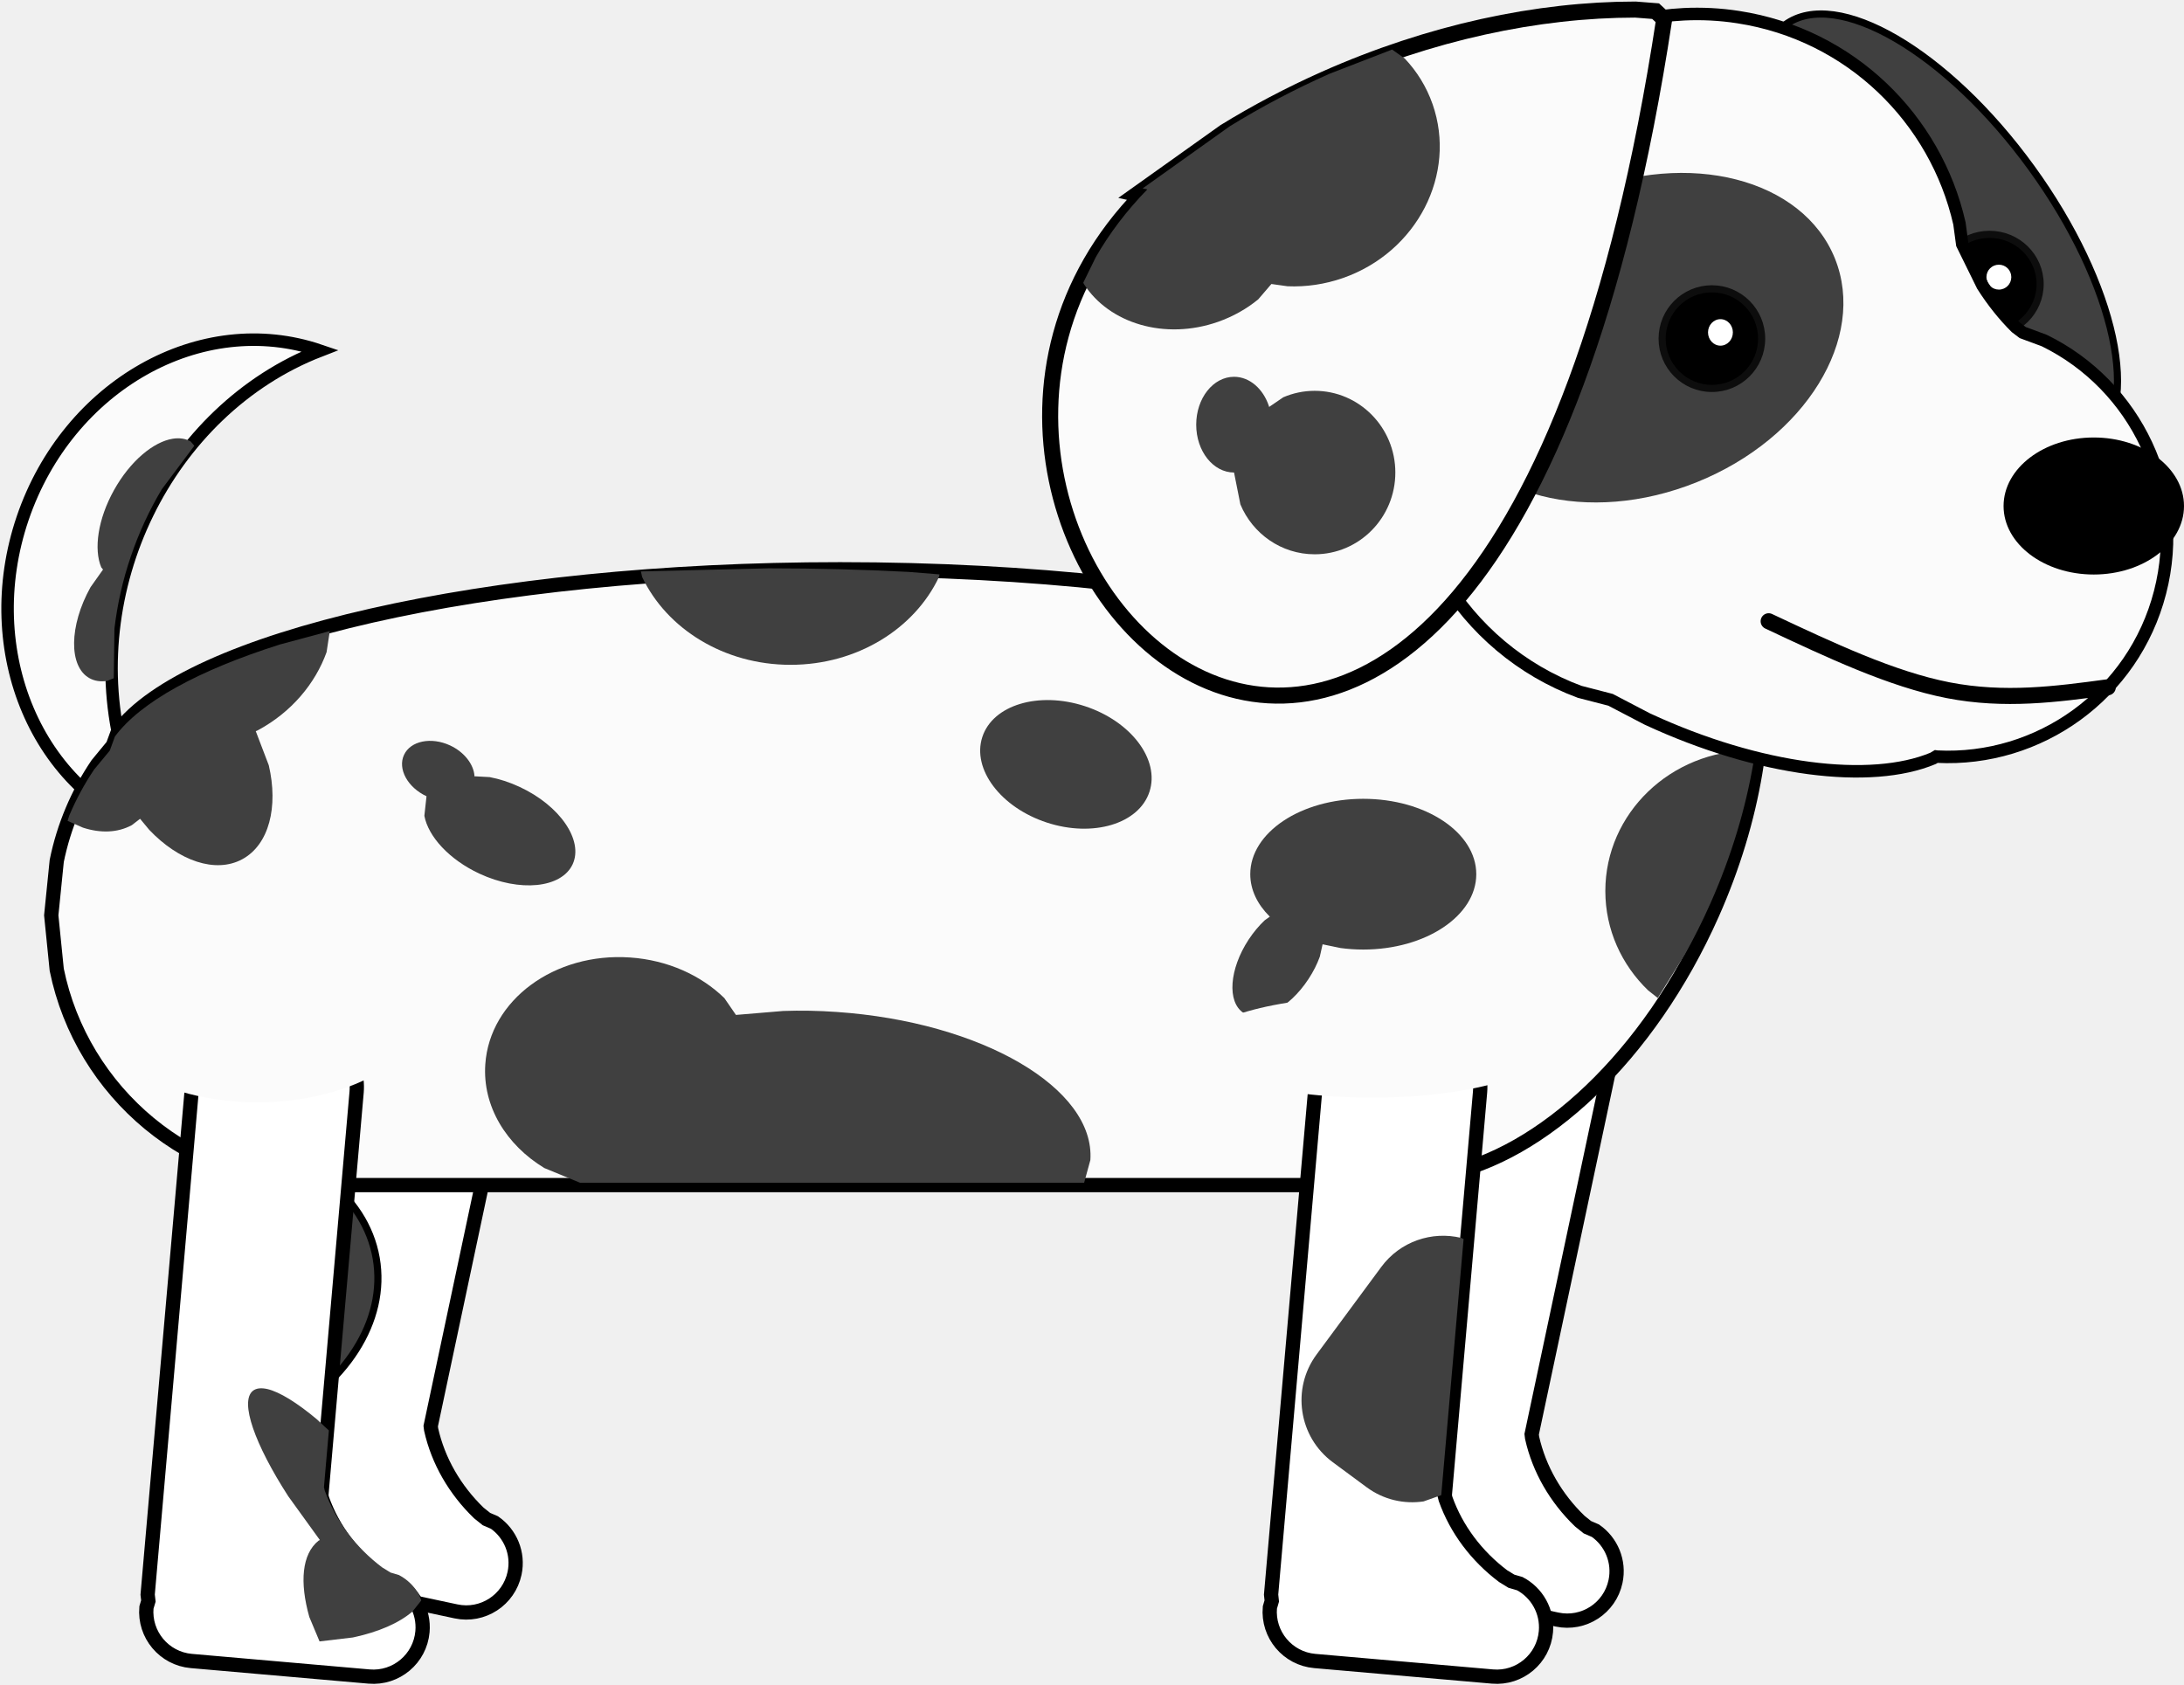
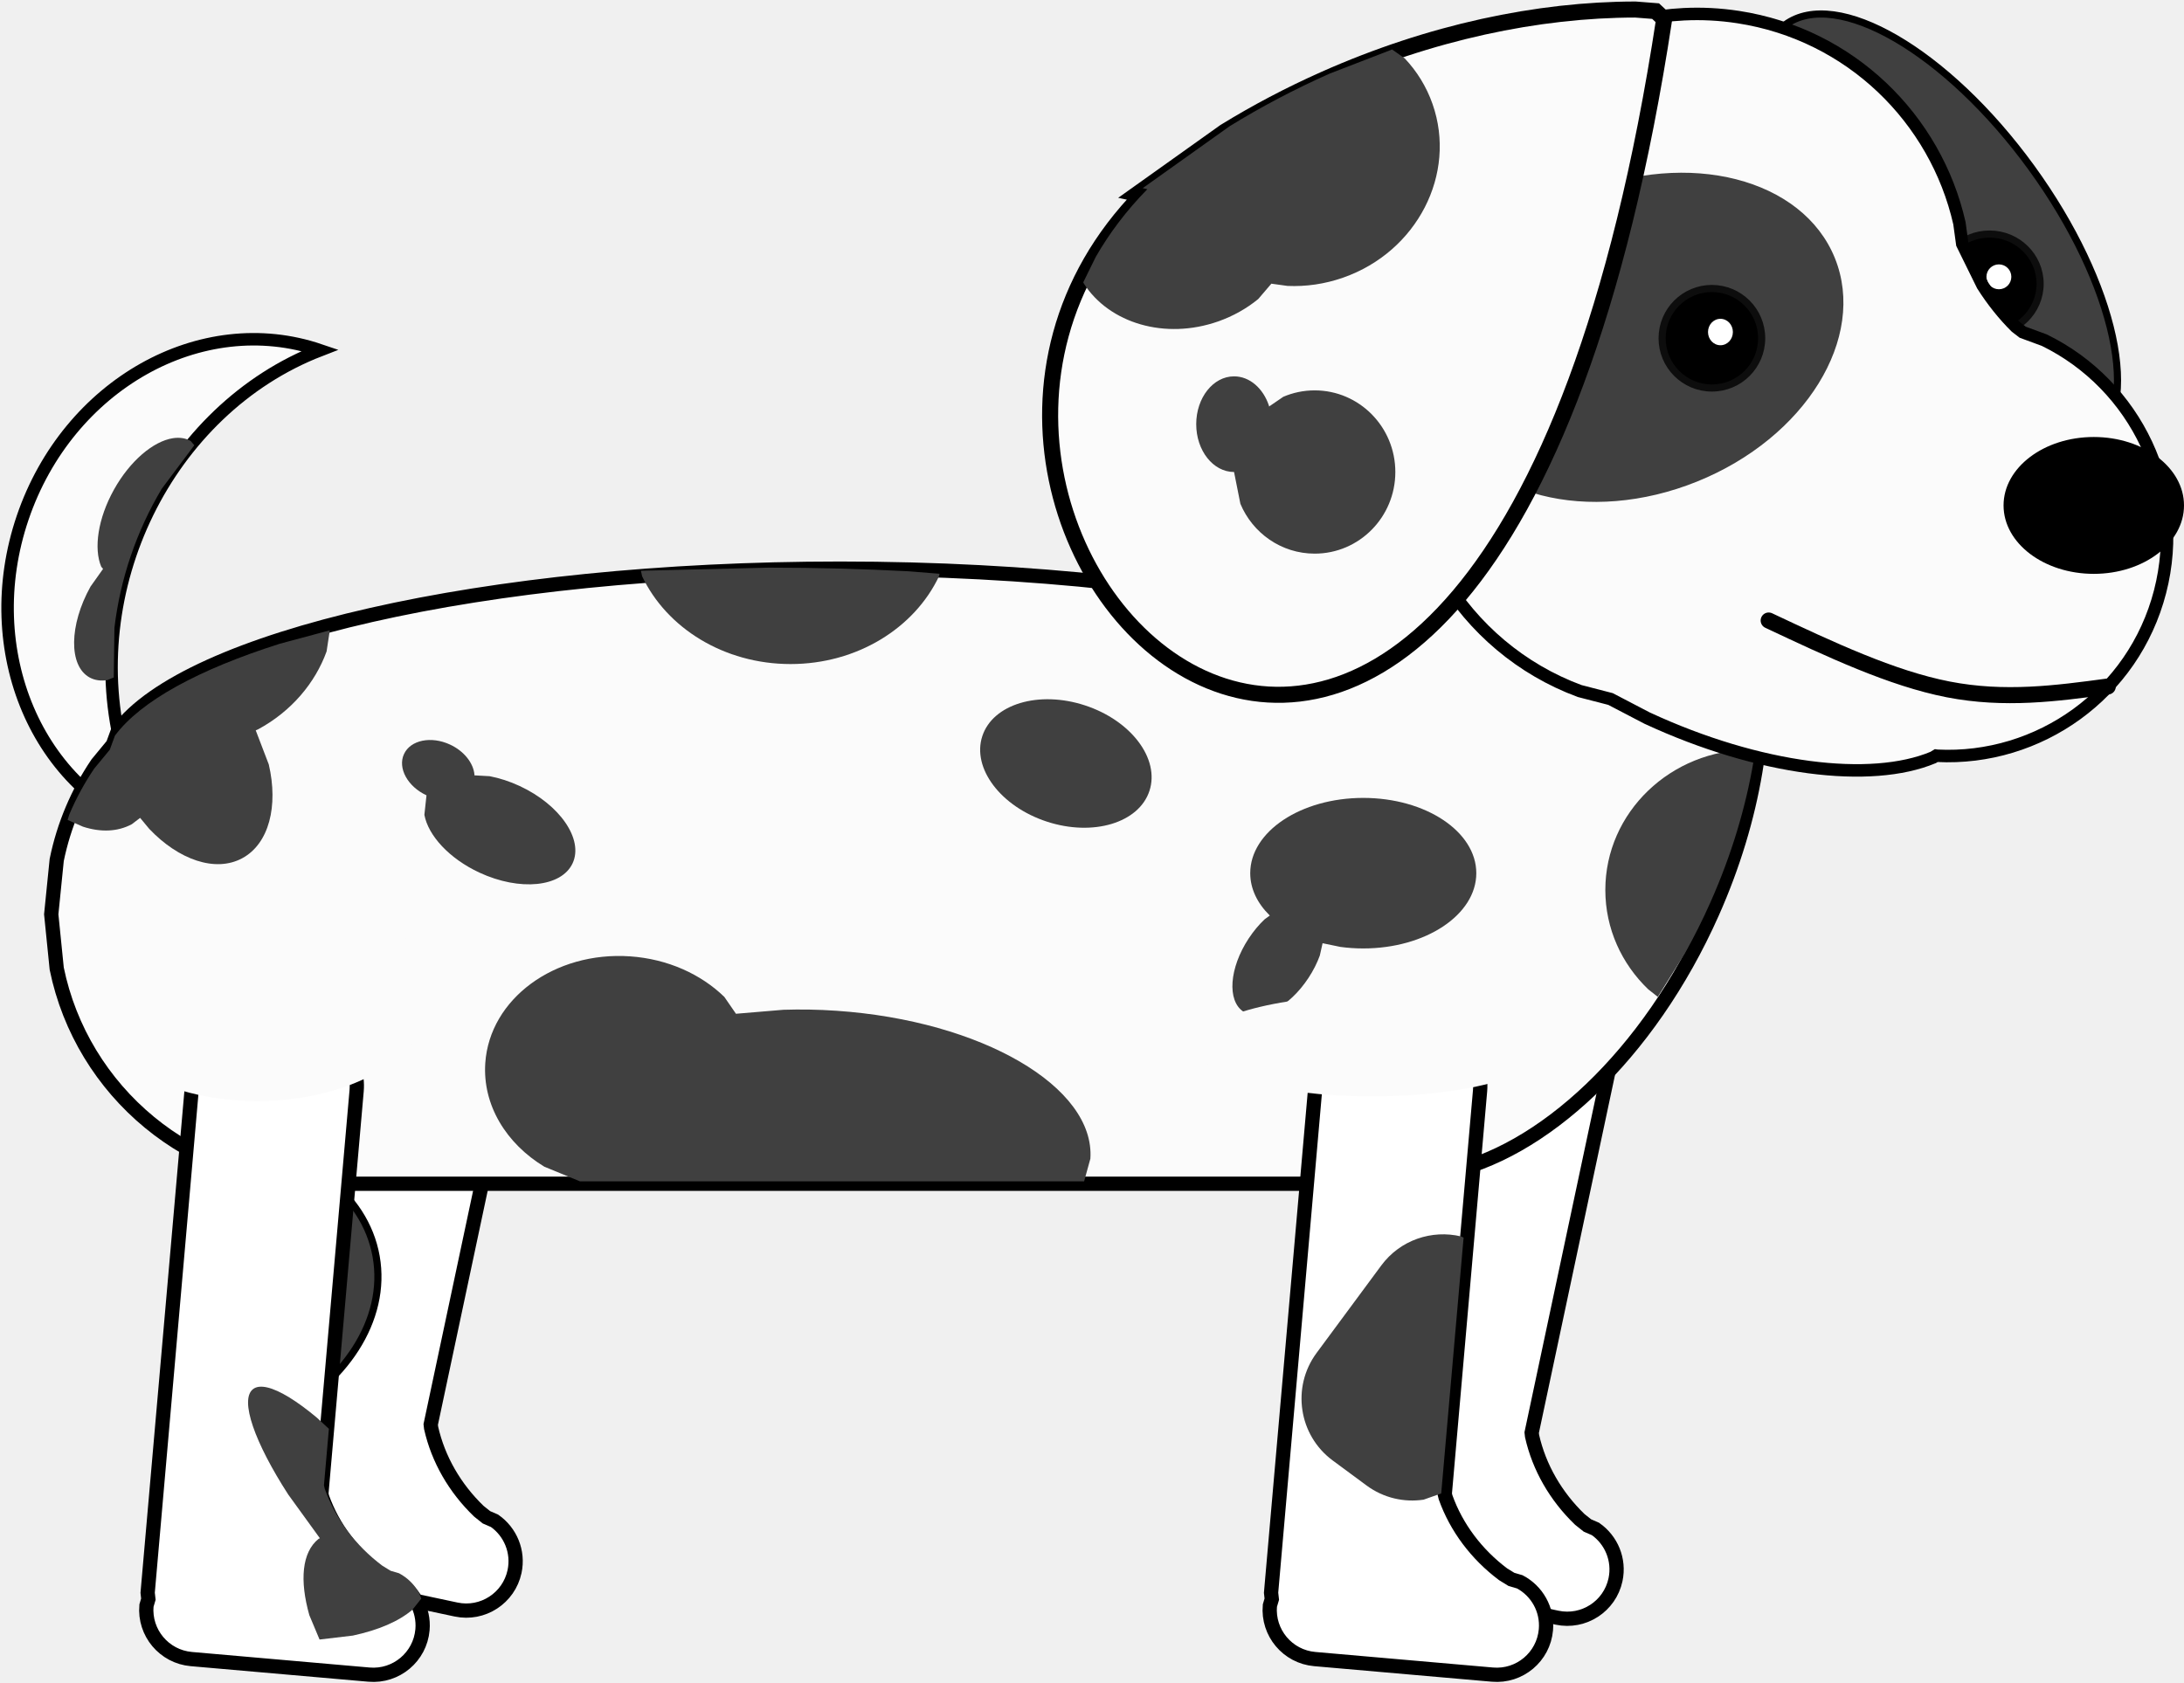
- <svg xmlns="http://www.w3.org/2000/svg" width="140px" height="px" viewBox="0 0 140 108" version="1.1">
-   <g id="surface1">
-     <path style="fill-rule:evenodd;fill:rgb(98.431%,98.431%,98.431%);fill-opacity:1;stroke-width:8.021;stroke-linecap:butt;stroke-linejoin:miter;stroke:rgb(0%,0%,0%);stroke-opacity:1;stroke-miterlimit:8;" d="M 1643.442 1130.738 C 1566.935 1104.675 1528.506 1014.312 1557.573 928.842 C 1586.679 843.371 1672.275 795.196 1748.742 821.221 C 1650.455 859.299 1593.691 975.256 1621.975 1080.254 C 1626.833 1098.257 1634.041 1115.241 1643.442 1130.738 Z M 1643.442 1130.738 " transform="matrix(0.0997151,0,0,0.0998152,-153.8604,-59.48983)" />
-     <path style=" stroke:none;fill-rule:evenodd;fill:rgb(25.098%,25.098%,25.098%);fill-opacity:1;" d="M 11.082 28.125 C 11.496 28.062 11.887 28.113 12.219 28.301 L 12.457 28.578 L 10.371 31.367 C 9.57 32.711 8.902 34.152 8.387 35.672 C 7.867 37.191 7.52 38.746 7.336 40.297 L 7.293 43.48 L 6.875 43.652 C 6.457 43.715 6.07 43.664 5.734 43.477 C 4.395 42.73 4.426 40.121 5.801 37.648 L 6.605 36.512 L 6.492 36.375 C 6 35.211 6.273 33.281 7.305 31.426 C 8.336 29.57 9.832 28.32 11.082 28.125 Z M 11.082 28.125 " />
-     <path style="fill-rule:evenodd;fill:rgb(100%,100%,100%);fill-opacity:1;stroke-width:9.167;stroke-linecap:butt;stroke-linejoin:miter;stroke:rgb(0%,0%,0%);stroke-opacity:1;stroke-miterlimit:8;" d="M 1815.887 1206.112 L 1844.562 1212.217 C 1865.207 1216.6 1878.37 1236.872 1873.982 1257.496 L 1819.883 1511.951 L 1820.157 1514.142 C 1824.662 1534.297 1835.435 1552.925 1850.83 1567.757 L 1855.727 1571.671 L 1860.898 1573.901 C 1871.044 1580.985 1876.528 1593.664 1873.786 1606.501 C 1870.143 1623.642 1853.298 1634.599 1836.179 1630.96 L 1723.984 1607.088 C 1706.826 1603.448 1695.897 1586.62 1699.54 1569.479 L 1701.263 1565.487 L 1701.303 1561.378 L 1770.562 1235.542 C 1774.95 1214.917 1795.242 1201.729 1815.887 1206.112 Z M 1815.887 1206.112 " transform="matrix(0.0997151,0,0,0.0998152,-153.8604,-59.48983)" />
-     <path style="fill-rule:evenodd;fill:rgb(25.098%,25.098%,25.098%);fill-opacity:1;stroke-width:4.583;stroke-linecap:butt;stroke-linejoin:miter;stroke:rgb(0%,0%,0%);stroke-opacity:1;stroke-miterlimit:8;" d="M 1745.922 1348.993 L 1752.268 1352.907 C 1769.466 1366.095 1781.218 1383.589 1784.822 1403.978 C 1791.991 1444.796 1764.451 1485.731 1719.048 1509.172 L 1711.174 1512.499 Z M 1745.922 1348.993 " transform="matrix(0.0997151,0,0,0.0998152,-153.8604,-59.48983)" />
-     <path style="fill-rule:evenodd;fill:rgb(100%,100%,100%);fill-opacity:1;stroke-width:9.167;stroke-linecap:butt;stroke-linejoin:miter;stroke:rgb(0%,0%,0%);stroke-opacity:1;stroke-miterlimit:8;" d="M 2523.606 1211.356 L 2552.321 1217.461 C 2572.966 1221.844 2586.128 1242.116 2581.741 1262.779 L 2527.641 1517.195 L 2527.915 1519.426 C 2532.42 1539.58 2543.193 1558.208 2558.589 1573.001 L 2563.485 1576.915 L 2568.656 1579.145 C 2578.803 1586.229 2584.287 1598.908 2581.545 1611.784 C 2577.902 1628.925 2561.057 1639.844 2543.938 1636.204 L 2431.743 1612.371 C 2414.585 1608.692 2403.655 1591.864 2407.298 1574.723 L 2409.022 1570.731 L 2409.061 1566.622 L 2478.321 1240.786 C 2482.708 1220.162 2503.001 1206.973 2523.606 1211.356 Z M 2523.606 1211.356 " transform="matrix(0.0997151,0,0,0.0998152,-153.8604,-59.48983)" />
-     <path style="fill-rule:evenodd;fill:rgb(98.431%,98.431%,98.431%);fill-opacity:1;stroke-width:9.167;stroke-linecap:butt;stroke-linejoin:miter;stroke:rgb(0%,0%,0%);stroke-opacity:1;stroke-miterlimit:8;" d="M 2578.372 894.286 C 2588.439 895.225 2598.194 897.73 2607.517 901.878 C 2681.83 934.947 2698.049 1060.804 2643.675 1183.023 C 2602.895 1274.676 2534.027 1338.231 2470.76 1350.324 L 2466.216 1350.598 L 2456.305 1353.65 C 2445.023 1355.959 2433.349 1357.173 2421.401 1357.173 L 1749.213 1357.173 C 1665.497 1357.173 1595.611 1297.766 1579.471 1218.831 L 1575.945 1183.884 L 1579.471 1148.975 C 1584.054 1126.434 1593.065 1105.457 1605.522 1087.025 L 1615.55 1074.854 L 1618.88 1065.775 C 1663.069 1006.368 1854.16 961.637 2083.133 961.637 C 2205.826 961.637 2317.629 974.473 2401.775 995.528 L 2411.686 998.658 L 2423.36 981.83 C 2469.82 923.206 2527.994 889.55 2578.372 894.286 Z M 2578.372 894.286 " transform="matrix(0.0997151,0,0,0.0998152,-153.8604,-59.48983)" />
-     <path style=" stroke:none;fill-rule:evenodd;fill:rgb(25.098%,25.098%,25.098%);fill-opacity:1;" d="M 112.27 48.109 L 112.48 48.133 L 112.406 48.852 C 111.91 51.797 110.996 54.867 109.641 57.918 C 109.133 59.062 108.582 60.16 107.992 61.211 L 106.266 63.98 L 105.648 63.492 C 103.953 61.859 102.906 59.609 102.906 57.121 C 102.906 52.145 107.098 48.109 112.27 48.109 Z M 112.27 48.109 " />
-     <path style=" stroke:none;fill-rule:evenodd;fill:rgb(25.098%,25.098%,25.098%);fill-opacity:1;" d="M 87.387 51.211 C 91.391 51.211 94.633 53.375 94.633 56.043 C 94.633 58.711 91.391 60.875 87.387 60.875 C 86.891 60.875 86.398 60.84 85.93 60.777 L 84.781 60.539 L 84.605 61.328 C 84.434 61.801 84.191 62.289 83.879 62.762 C 82.637 64.66 80.766 65.629 79.707 64.934 C 78.648 64.234 78.797 62.133 80.039 60.238 C 80.352 59.766 80.699 59.348 81.066 59.004 L 81.402 58.762 L 81.379 58.746 C 80.602 57.973 80.145 57.043 80.145 56.043 C 80.145 53.375 83.387 51.211 87.387 51.211 Z M 87.387 51.211 " />
-     <path style=" stroke:none;fill-rule:evenodd;fill:rgb(25.098%,25.098%,25.098%);fill-opacity:1;" d="M 62.969 47.25 C 63.641 45.188 66.586 44.305 69.547 45.273 C 72.504 46.242 74.359 48.699 73.684 50.758 C 73.012 52.816 70.066 53.703 67.105 52.734 C 64.148 51.766 62.297 49.309 62.969 47.25 Z M 62.969 47.25 " />
-     <path style=" stroke:none;fill-rule:evenodd;fill:rgb(25.098%,25.098%,25.098%);fill-opacity:1;" d="M 21.141 40.457 L 20.934 41.812 C 20.207 43.828 18.684 45.656 16.539 46.812 L 16.395 46.875 L 17.23 49.062 C 17.852 51.727 17.25 54.156 15.527 55.086 C 13.805 56.016 11.449 55.184 9.566 53.199 L 8.98 52.492 L 8.453 52.898 C 7.527 53.398 6.434 53.422 5.316 53.059 L 4.332 52.625 L 4.445 52.27 C 4.883 51.238 5.414 50.254 6.035 49.332 L 7.039 48.117 L 7.367 47.215 C 9.023 44.988 12.734 42.973 17.934 41.32 Z M 21.141 40.457 " />
-     <path style=" stroke:none;fill-rule:evenodd;fill:rgb(25.098%,25.098%,25.098%);fill-opacity:1;" d="M 40.383 61.383 C 42.805 61.547 44.941 62.531 46.434 63.988 L 47.176 65.066 L 50.215 64.812 C 51.32 64.773 52.461 64.793 53.621 64.875 C 62.926 65.512 70.211 69.766 69.895 74.371 L 69.496 75.824 L 37.18 75.824 L 34.895 74.883 C 32.453 73.402 30.922 70.922 31.109 68.227 C 31.391 64.113 35.543 61.051 40.383 61.383 Z M 40.383 61.383 " />
-     <path style=" stroke:none;fill-rule:evenodd;fill:rgb(25.098%,25.098%,25.098%);fill-opacity:1;" d="M 28.852 47.789 C 29.762 48.215 30.352 48.988 30.414 49.727 L 30.406 49.766 L 31.391 49.82 C 32.016 49.938 32.668 50.148 33.312 50.449 C 35.898 51.652 37.418 53.875 36.707 55.41 C 35.992 56.941 33.316 57.211 30.73 56.008 C 28.789 55.102 27.453 53.629 27.203 52.301 L 27.34 51.047 C 26.125 50.48 25.48 49.293 25.898 48.395 C 26.316 47.496 27.637 47.227 28.852 47.789 Z M 28.852 47.789 " />
-     <path style=" stroke:none;fill-rule:evenodd;fill:rgb(25.098%,25.098%,25.098%);fill-opacity:1;" d="M 49.281 36.434 C 52.34 36.434 55.332 36.512 58.23 36.664 L 60.227 36.824 L 60.191 36.992 C 58.625 40.301 54.953 42.621 50.676 42.621 C 46.402 42.621 42.73 40.301 41.164 36.992 L 41.082 36.633 Z M 49.281 36.434 " />
-     <path style="fill-rule:evenodd;fill:rgb(100%,100%,100%);fill-opacity:1;stroke-width:9.167;stroke-linecap:butt;stroke-linejoin:miter;stroke:rgb(0%,0%,0%);stroke-opacity:1;stroke-miterlimit:8;" d="M 1708.315 1253.622 L 1737.539 1256.166 C 1758.536 1258.005 1774.088 1276.516 1772.247 1297.531 L 1749.565 1556.682 L 1750.114 1558.834 C 1757.047 1578.284 1770.014 1595.465 1787.094 1608.301 L 1792.422 1611.588 L 1797.867 1613.154 C 1808.757 1618.946 1815.73 1630.882 1814.594 1643.953 C 1813.066 1661.407 1797.671 1674.321 1780.238 1672.795 L 1665.968 1662.816 C 1648.535 1661.289 1635.608 1645.909 1637.135 1628.455 L 1638.389 1624.268 L 1637.919 1620.198 L 1666.947 1288.334 C 1668.788 1267.319 1687.317 1251.782 1708.315 1253.622 Z M 1708.315 1253.622 " transform="matrix(0.0997151,0,0,0.0998152,-153.8604,-59.48983)" />
-     <path style=" stroke:none;fill-rule:evenodd;fill:rgb(25.098%,25.098%,25.098%);fill-opacity:1;" d="M 17.141 89.051 C 17.93 89.238 19.039 89.926 20.309 90.988 L 21.082 91.707 L 20.766 95.336 L 20.816 95.555 C 21.512 97.496 22.805 99.211 24.504 100.488 L 25.039 100.816 L 25.578 100.977 C 26.125 101.266 26.57 101.707 26.867 102.242 L 27.004 102.605 L 26.438 103.316 C 25.562 104.062 24.273 104.621 22.621 104.977 L 20.484 105.23 L 19.828 103.664 C 19.199 101.438 19.348 99.629 20.422 98.77 L 20.504 98.73 L 18.477 95.922 C 16.336 92.602 15.352 89.855 16.211 89.164 C 16.43 88.992 16.742 88.961 17.141 89.051 Z M 17.141 89.051 " />
-     <path style="fill-rule:evenodd;fill:rgb(100%,100%,100%);fill-opacity:1;stroke-width:9.167;stroke-linecap:butt;stroke-linejoin:miter;stroke:rgb(0%,0%,0%);stroke-opacity:1;stroke-miterlimit:8;" d="M 2430.529 1253.622 L 2459.752 1256.166 C 2480.75 1258.005 2496.302 1276.516 2494.461 1297.531 L 2471.779 1556.682 L 2472.327 1558.834 C 2479.261 1578.284 2492.228 1595.465 2509.269 1608.301 L 2514.635 1611.588 L 2520.041 1613.154 C 2530.971 1618.946 2537.944 1630.882 2536.808 1643.953 C 2535.28 1661.407 2519.885 1674.321 2502.452 1672.795 L 2388.181 1662.816 C 2370.749 1661.289 2357.821 1645.909 2359.349 1628.455 L 2360.564 1624.268 L 2360.133 1620.198 L 2389.161 1288.334 C 2391.002 1267.319 2409.492 1251.782 2430.529 1253.622 Z M 2430.529 1253.622 " transform="matrix(0.0997151,0,0,0.0998152,-153.8604,-59.48983)" />
-     <path style=" stroke:none;fill-rule:evenodd;fill:rgb(25.098%,25.098%,25.098%);fill-opacity:1;" d="M 93.66 79.359 L 93.82 79.434 L 92.387 95.852 L 91.258 96.254 C 90.012 96.441 88.691 96.152 87.598 95.34 L 85.43 93.738 C 83.242 92.117 82.777 89.027 84.395 86.836 L 88.543 81.223 C 89.754 79.582 91.793 78.91 93.66 79.359 Z M 93.66 79.359 " />
-     <path style=" stroke:none;fill-rule:evenodd;fill:rgb(98.431%,98.431%,98.431%);fill-opacity:1;" d="M 5.285 63.832 C 5.285 60.055 10.309 56.996 16.504 56.996 C 22.699 56.996 27.723 60.055 27.723 63.832 C 27.723 67.609 22.699 70.668 16.504 70.668 C 10.309 70.668 5.285 67.609 5.285 63.832 Z M 5.285 63.832 " />
-     <path style=" stroke:none;fill-rule:evenodd;fill:rgb(98.431%,98.431%,98.431%);fill-opacity:1;" d="M 76.68 67.125 C 76.68 65.336 81.727 63.883 87.949 63.883 C 94.172 63.883 99.215 65.336 99.215 67.125 C 99.215 68.918 94.172 70.371 87.949 70.371 C 81.727 70.371 76.68 68.918 76.68 67.125 Z M 76.68 67.125 " />
-     <path style="fill-rule:evenodd;fill:rgb(25.098%,25.098%,25.098%);fill-opacity:1;stroke-width:4.583;stroke-linecap:butt;stroke-linejoin:miter;stroke:rgb(0%,0%,0%);stroke-opacity:1;stroke-miterlimit:8;" d="M 2729.349 790.696 C 2675.014 715.87 2657.738 635.8 2690.762 611.81 C 2723.786 587.86 2794.613 629.03 2848.908 703.816 C 2903.243 778.642 2920.518 858.712 2887.495 882.702 C 2854.471 906.691 2783.683 865.482 2729.349 790.696 Z M 2729.349 790.696 " transform="matrix(0.0997151,0,0,0.0998152,-153.8604,-59.48983)" />
-     <path style="fill-rule:evenodd;fill:rgb(0%,0%,0%);fill-opacity:1;stroke-width:4.583;stroke-linecap:butt;stroke-linejoin:miter;stroke:rgb(5.098%,5.098%,5.098%);stroke-opacity:1;stroke-miterlimit:8;" d="M 2789.481 778.486 C 2789.481 760.836 2804.054 746.513 2821.995 746.513 C 2839.937 746.513 2854.51 760.836 2854.51 778.486 C 2854.51 796.175 2839.937 810.498 2821.995 810.498 C 2804.054 810.498 2789.481 796.175 2789.481 778.486 Z M 2789.481 778.486 " transform="matrix(0.0997151,0,0,0.0998152,-153.8604,-59.48983)" />
-     <path style=" stroke:none;fill-rule:evenodd;fill:rgb(100%,100%,100%);fill-opacity:1;" d="M 127.336 17.766 C 127.336 17.324 127.691 16.969 128.133 16.969 C 128.574 16.969 128.93 17.324 128.93 17.766 C 128.93 18.207 128.574 18.566 128.133 18.566 C 127.691 18.566 127.336 18.207 127.336 17.766 Z M 127.336 17.766 " />
-     <path style="fill-rule:evenodd;fill:rgb(98.431%,98.431%,98.431%);fill-opacity:1;stroke-width:8.021;stroke-linecap:butt;stroke-linejoin:miter;stroke:rgb(0%,0%,0%);stroke-opacity:1;stroke-miterlimit:8;" d="M 2625.537 605.158 C 2636.976 604.61 2648.689 605.158 2660.441 606.997 C 2732.639 618.111 2787.405 672.391 2802.643 739.547 L 2804.445 752.892 L 2817.53 779.464 C 2823.993 789.639 2831.28 798.679 2838.879 806.232 L 2843.306 809.598 L 2857.174 814.725 C 2916.052 843.489 2948.645 910.527 2931.605 976.43 C 2914.603 1042.372 2853.687 1085.303 2788.227 1081.976 L 2787.679 1081.898 L 2785.72 1083.072 C 2745.763 1099.783 2674.231 1091.33 2601.876 1057.752 L 2578.332 1045.464 L 2558.471 1040.337 C 2483.179 1012.473 2435.269 934.634 2447.961 852.177 L 2463.513 751.365 C 2476.206 668.869 2545.309 609.071 2625.537 605.158 Z M 2625.537 605.158 " transform="matrix(0.0997151,0,0,0.0998152,-153.8604,-59.48983)" />
-     <path style=" stroke:none;fill-rule:evenodd;fill:rgb(25.098%,25.098%,25.098%);fill-opacity:1;" d="M 92.48 26.73 C 90.418 21.617 94.371 15.199 101.316 12.391 C 108.258 9.582 115.559 11.453 117.621 16.566 C 119.684 21.68 115.73 28.102 108.785 30.906 C 101.844 33.715 94.543 31.844 92.48 26.73 Z M 92.48 26.73 " />
-     <path style="fill-rule:evenodd;fill:rgb(98.431%,98.431%,98.431%);fill-opacity:1;stroke-width:10.312;stroke-linecap:butt;stroke-linejoin:miter;stroke:rgb(0%,0%,0%);stroke-opacity:1;stroke-miterlimit:8;" d="M 35.457 466.047 L 28.835 462.448 L 23.721 450.447 C 3.769 391.07 -4.535 320.909 2.408 246.855 C 4.751 222.174 8.656 198.207 13.963 175.215 L 33.856 109.449 L 35.461 112.133 C 175.55 -163.126 722.004 112.108 35.457 466.047 Z M 35.457 466.047 " transform="matrix(0.0318204,0.0945965,0.0945017,-0.0318523,61.50926,12.71715)" />
-     <path style=" stroke:none;fill-rule:evenodd;fill:rgb(25.098%,25.098%,25.098%);fill-opacity:1;" d="M 89.238 3.176 L 90.047 3.75 C 90.824 4.57 91.438 5.555 91.832 6.676 C 93.402 11.168 90.836 16.156 86.098 17.82 C 84.914 18.234 83.707 18.402 82.535 18.352 L 81.5 18.207 L 80.656 19.191 C 79.918 19.797 79.051 20.289 78.078 20.633 C 74.676 21.824 71.105 20.742 69.48 18.207 L 69.441 18.121 L 70.246 16.48 C 71.109 14.977 72.203 13.52 73.547 12.141 L 73.246 12.078 L 78.828 8.098 C 80.832 6.863 82.973 5.73 85.23 4.727 Z M 89.238 3.176 " />
-     <path style=" stroke:none;fill-rule:evenodd;fill:rgb(25.098%,25.098%,25.098%);fill-opacity:1;" d="M 79.105 24.156 C 80.109 24.156 80.973 24.93 81.34 26.031 L 81.352 26.09 L 82.262 25.469 C 82.883 25.203 83.562 25.055 84.273 25.055 C 87.129 25.055 89.445 27.402 89.445 30.293 C 89.445 33.188 87.129 35.535 84.273 35.535 C 82.133 35.535 80.297 34.215 79.512 32.336 L 79.105 30.293 C 77.766 30.293 76.68 28.922 76.68 27.227 C 76.68 25.531 77.766 24.156 79.105 24.156 Z M 79.105 24.156 " />
-     <path style=" stroke:none;fill-rule:evenodd;fill:rgb(0%,0%,0%);fill-opacity:1;" d="M 128.434 32.441 C 128.434 30.016 131.023 28.047 134.215 28.047 C 137.41 28.047 140 30.016 140 32.441 C 140 34.867 137.41 36.832 134.215 36.832 C 131.023 36.832 128.434 34.867 128.434 32.441 Z M 128.434 32.441 " />
-     <path style="fill-rule:evenodd;fill:rgb(0%,0%,0%);fill-opacity:1;stroke-width:4.583;stroke-linecap:butt;stroke-linejoin:miter;stroke:rgb(5.098%,5.098%,5.098%);stroke-opacity:1;stroke-miterlimit:8;" d="M 2611.513 813.511 C 2611.513 795.822 2625.811 781.499 2643.518 781.499 C 2661.186 781.499 2675.484 795.822 2675.484 813.511 C 2675.484 831.161 2661.186 845.485 2643.518 845.485 C 2625.811 845.485 2611.513 831.161 2611.513 813.511 Z M 2611.513 813.511 " transform="matrix(0.0997151,0,0,0.0998152,-153.8604,-59.48983)" />
-     <path style=" stroke:none;fill-rule:evenodd;fill:rgb(100%,100%,100%);fill-opacity:1;" d="M 109.488 21.309 C 109.488 20.844 109.844 20.461 110.285 20.461 C 110.727 20.461 111.082 20.844 111.082 21.309 C 111.082 21.777 110.727 22.16 110.285 22.16 C 109.844 22.16 109.488 21.777 109.488 21.309 Z M 109.488 21.309 " />
-     <path style="fill:none;stroke-width:10.312;stroke-linecap:round;stroke-linejoin:miter;stroke:rgb(0%,0%,0%);stroke-opacity:1;stroke-miterlimit:8;" d="M 2897.993 1037.441 C 2864.852 1041.902 2831.75 1046.364 2795.396 1039.319 C 2759.082 1032.236 2719.555 1013.608 2679.989 995.019 " transform="matrix(0.0997151,0,0,0.0998152,-153.8604,-59.48983)" />
+ <svg xmlns="http://www.w3.org/2000/svg" width="1404" height="1082" overflow="hidden">
+   <defs>
+     <clipPath id="clip0">
+       <rect x="1543" y="596" width="1404" height="1082" />
+     </clipPath>
+   </defs>
+   <g clip-path="url(#clip0)" transform="translate(-1543 -596)">
+     <path d="M1643.45 1130.72C1566.95 1104.69 1528.5 1014.3 1557.59 928.831 1586.67 843.364 1672.26 795.182 1748.76 821.213 1650.45 859.282 1593.69 975.255 1621.98 1080.25 1626.84 1098.26 1634.06 1115.25 1643.45 1130.72Z" stroke="#000000" stroke-width="8.021" stroke-miterlimit="8" fill="#FBFBFB" fill-rule="evenodd" />
+     <path d="M1654.12 877.78C1658.3 877.131 1662.19 877.657 1665.55 879.526L1667.92 882.306 1647 910.26C1638.98 923.718 1632.27 938.171 1627.09 953.393 1621.91 968.615 1618.41 984.16 1616.56 999.718L1616.13 1031.62 1611.94 1033.32C1607.77 1033.97 1603.87 1033.45 1600.51 1031.58 1587.09 1024.1 1587.39 997.957 1601.19 973.187L1609.26 961.806 1608.09 960.434C1603.16 948.766 1605.91 929.416 1616.26 910.838 1626.61 892.26 1641.61 879.73 1654.12 877.78Z" fill="#404040" fill-rule="evenodd" />
+     <path d="M1815.87 1206.11 1844.56 1212.21C1865.19 1216.6 1878.36 1236.88 1873.97 1257.5L1819.89 1511.95 1820.14 1514.15C1824.67 1534.31 1835.43 1552.94 1850.82 1567.74L1855.73 1571.66 1860.91 1573.9C1871.04 1580.98 1876.51 1593.67 1873.78 1606.52 1870.14 1623.65 1853.3 1634.59 1836.16 1630.95L1723.98 1607.1C1706.84 1603.46 1695.9 1586.62 1699.55 1569.48L1701.27 1565.49 1701.31 1561.37 1770.57 1235.53C1774.96 1214.9 1795.24 1201.73 1815.87 1206.11Z" stroke="#000000" stroke-width="9.167" stroke-miterlimit="8" fill="#FFFFFF" fill-rule="evenodd" />
+     <path d="M1745.91 1349 1752.25 1352.92C1769.45 1366.1 1781.22 1383.57 1784.82 1403.97 1792.01 1444.78 1764.46 1485.73 1719.04 1509.16L1711.16 1512.48Z" stroke="#000000" stroke-width="4.583" stroke-miterlimit="8" fill="#404040" fill-rule="evenodd" />
+     <path d="M2523.62 1211.37 2552.32 1217.47C2572.95 1221.85 2586.11 1242.13 2581.73 1262.76L2527.65 1517.21 2527.9 1519.41C2532.43 1539.57 2543.19 1558.19 2558.58 1573L2563.49 1576.91 2568.67 1579.16C2578.8 1586.24 2584.27 1598.92 2581.54 1611.77 2577.9 1628.91 2561.06 1639.84 2543.92 1636.2L2431.73 1612.36C2414.6 1608.71 2403.66 1591.87 2407.3 1574.74L2409.03 1570.75 2409.07 1566.63 2478.33 1240.78C2482.72 1220.15 2503 1206.99 2523.62 1211.37Z" stroke="#000000" stroke-width="9.167" stroke-miterlimit="8" fill="#FFFFFF" fill-rule="evenodd" />
+     <path d="M2578.37 894.29C2588.45 895.24 2598.21 897.729 2607.5 901.863 2681.84 934.937 2698.04 1060.82 2643.67 1183.02 2602.89 1274.68 2534.01 1338.24 2470.75 1350.33L2466.22 1350.58 2456.31 1353.65C2445.03 1355.96 2433.35 1357.17 2421.39 1357.17L1749.21 1357.17C1665.48 1357.17 1595.61 1297.78 1579.46 1218.82L1575.94 1183.9 1579.46 1148.97C1584.07 1126.42 1593.07 1105.45 1605.53 1087.02L1615.57 1074.85 1618.89 1065.78C1663.08 1006.35 1854.15 961.645 2083.15 961.645 2205.83 961.645 2317.62 974.474 2401.78 995.525L2411.69 998.675 2423.35 981.829C2469.82 923.223 2528 889.536 2578.37 894.29Z" stroke="#000000" stroke-width="9.167" stroke-miterlimit="8" fill="#FBFBFB" fill-rule="evenodd" />
+     <path d="M2668.9 1078 2671 1078.2 2670.28 1085.43C2665.31 1114.93 2656.14 1145.7 2642.55 1176.24 2637.46 1187.7 2631.93 1198.71 2626.02 1209.24L2608.71 1237 2602.5 1232.08C2585.51 1215.75 2575 1193.18 2575 1168.26 2575 1118.41 2617.04 1078 2668.9 1078Z" fill="#404040" fill-rule="evenodd" />
+     <path d="M2419.38 1109.07C2459.51 1109.07 2492.05 1130.74 2492.05 1157.47 2492.05 1184.2 2459.51 1205.87 2419.38 1205.87 2414.37 1205.87 2409.47 1205.53 2404.74 1204.89L2393.23 1202.51 2391.46 1210.42C2389.73 1215.17 2387.3 1220.05 2384.18 1224.79 2371.71 1243.78 2352.98 1253.51 2342.35 1246.53 2331.72 1239.54 2333.21 1218.49 2345.69 1199.51 2348.81 1194.76 2352.31 1190.59 2355.99 1187.12L2359.33 1184.69 2359.13 1184.53C2351.3 1176.81 2346.72 1167.49 2346.72 1157.47 2346.72 1130.74 2379.25 1109.07 2419.38 1109.07Z" fill="#404040" fill-rule="evenodd" />
+     <path d="M2174.48 1069.36C2181.24 1048.72 2210.77 1039.85 2240.44 1049.56 2270.12 1059.27 2288.7 1083.88 2281.94 1104.52 2275.19 1125.16 2245.66 1134.03 2215.98 1124.32 2186.31 1114.61 2167.73 1090 2174.48 1069.36Z" fill="#404040" fill-rule="evenodd" />
+     <path d="M1755.02 1001.3 1752.95 1014.88C1745.65 1035.09 1730.38 1053.4 1708.87 1065L1707.4 1065.63 1715.79 1087.55C1722.01 1114.23 1715.99 1138.55 1698.72 1147.86 1681.45 1157.18 1657.82 1148.85 1638.95 1128.99L1633.08 1121.91 1627.76 1125.97C1618.48 1130.97 1607.51 1131.22 1596.31 1127.56L1586.46 1123.23 1587.57 1119.68C1591.95 1109.32 1597.31 1099.47 1603.54 1090.25L1613.58 1078.08 1616.9 1069.01C1633.48 1046.73 1670.7 1026.51 1722.83 1009.95Z" fill="#404040" fill-rule="evenodd" />
+     <path d="M1948 1210.95C1972.28 1212.62 1993.69 1222.47 2008.67 1237.06L2016.12 1247.87 2046.6 1245.31C2057.67 1244.95 2069.1 1245.14 2080.76 1245.94 2174.05 1252.33 2247.11 1294.94 2243.95 1341.09L2239.93 1355.63 1915.85 1355.63 1892.93 1346.21C1868.45 1331.39 1853.12 1306.55 1854.97 1279.52 1857.8 1238.32 1899.45 1207.63 1948 1210.95Z" fill="#404040" fill-rule="evenodd" />
+     <path d="M1832.34 1074.79C1841.47 1079.04 1847.39 1086.79 1848.01 1094.2L1847.95 1094.56 1857.79 1095.11C1864.06 1096.31 1870.6 1098.41 1877.08 1101.42 1903.02 1113.49 1918.26 1135.74 1911.1 1151.11 1903.95 1166.48 1877.13 1169.16 1851.19 1157.1 1831.73 1148.04 1818.3 1133.27 1815.82 1119.96L1817.17 1107.41 1817.17 1107.41C1805 1101.75 1798.53 1089.86 1802.72 1080.85 1806.91 1071.84 1820.17 1069.13 1832.34 1074.79Z" fill="#404040" fill-rule="evenodd" />
+     <path d="M2037.21 961C2067.89 961 2097.9 961.804 2126.96 963.339L2147 964.942 2146.63 966.59C2130.91 999.74 2094.11 1023 2051.22 1023 2008.33 1023 1971.53 999.74 1955.81 966.59L1955 962.999Z" fill="#404040" fill-rule="evenodd" />
+     <path d="M1708.32 1253.61 1737.54 1256.17C1758.55 1258.01 1774.09 1276.53 1772.25 1297.54L1749.58 1556.68 1750.1 1558.84C1757.05 1578.3 1770.01 1595.47 1787.08 1608.29L1792.43 1611.58 1797.85 1613.17C1808.77 1618.96 1815.74 1630.89 1814.6 1643.97 1813.07 1661.42 1797.69 1674.33 1780.24 1672.81L1665.98 1662.81C1648.53 1661.28 1635.62 1645.9 1637.15 1628.45L1638.38 1624.28 1637.92 1620.18 1666.95 1288.33C1668.79 1267.32 1687.31 1251.78 1708.32 1253.61Z" stroke="#000000" stroke-width="9.167" stroke-miterlimit="8" fill="#FFFFFF" fill-rule="evenodd" />
+     <path d="M1714.88 1488.17C1722.81 1490.03 1733.94 1496.91 1746.66 1507.55L1754.43 1514.76 1751.25 1551.14 1751.77 1553.3C1758.72 1572.76 1771.68 1589.93 1788.75 1602.75L1794.1 1606.04 1799.52 1607.64C1804.98 1610.53 1809.45 1614.96 1812.42 1620.3L1813.8 1623.95 1808.14 1631.08C1799.35 1638.57 1786.42 1644.13 1769.85 1647.71L1748.43 1650.25 1741.85 1634.57C1735.55 1612.26 1737.04 1594.15 1747.8 1585.52L1748.64 1585.12 1728.28 1556.99C1706.81 1523.73 1696.95 1496.22 1705.59 1489.29 1707.75 1487.56 1710.91 1487.24 1714.88 1488.17Z" fill="#404040" fill-rule="evenodd" />
+     <path d="M2430.52 1253.61 2459.74 1256.17C2480.75 1258.01 2496.29 1276.53 2494.46 1297.54L2471.78 1556.68 2472.31 1558.84C2479.26 1578.3 2492.21 1595.47 2509.28 1608.29L2514.63 1611.58 2520.05 1613.17C2530.97 1618.96 2537.95 1630.89 2536.8 1643.97 2535.27 1661.42 2519.89 1674.33 2502.44 1672.81L2388.18 1662.81C2370.73 1661.28 2357.83 1645.9 2359.35 1628.45L2360.58 1624.28 2360.12 1620.18 2389.15 1288.33C2390.99 1267.32 2409.51 1251.78 2430.52 1253.61Z" stroke="#000000" stroke-width="9.167" stroke-miterlimit="8" fill="#FFFFFF" fill-rule="evenodd" />
+     <path d="M2482.29 1391.06 2483.88 1391.81 2469.49 1556.31 2458.19 1560.31C2445.68 1562.19 2432.46 1559.29 2421.48 1551.18L2399.74 1535.12C2377.79 1518.89 2373.15 1487.94 2389.37 1465.98L2430.94 1409.75C2443.11 1393.28 2463.56 1386.55 2482.29 1391.06Z" fill="#404040" fill-rule="evenodd" />
+     <path d="M1596 1235.5C1596 1197.67 1646.37 1167 1708.5 1167 1770.63 1167 1821 1197.67 1821 1235.5 1821 1273.33 1770.63 1304 1708.5 1304 1646.37 1304 1596 1273.33 1596 1235.5Z" fill="#FBFBFB" fill-rule="evenodd" />
+     <path d="M2312 1268.5C2312 1250.55 2362.59 1236 2425 1236 2487.41 1236 2538 1250.55 2538 1268.5 2538 1286.45 2487.41 1301 2425 1301 2362.59 1301 2312 1286.45 2312 1268.5Z" fill="#FBFBFB" fill-rule="evenodd" />
+     <path d="M2729.35 790.683C2675.03 715.886 2657.75 635.809 2690.77 611.827 2723.79 587.845 2794.6 629.039 2848.92 703.836 2903.25 778.634 2920.52 858.71 2887.51 882.692 2854.49 906.675 2783.68 865.481 2729.35 790.683Z" stroke="#000000" stroke-width="4.583" stroke-miterlimit="8" fill="#404040" fill-rule="evenodd" />
+     <path d="M2789.5 778.5C2789.5 760.827 2804.05 746.5 2822 746.5 2839.95 746.5 2854.5 760.827 2854.5 778.5 2854.5 796.173 2839.95 810.5 2822 810.5 2804.05 810.5 2789.5 796.173 2789.5 778.5Z" stroke="#0D0D0D" stroke-width="4.583" stroke-miterlimit="8" fill-rule="evenodd" />
+     <path d="M2820 774C2820 769.582 2823.58 766 2828 766 2832.42 766 2836 769.582 2836 774 2836 778.418 2832.42 782 2828 782 2823.58 782 2820 778.418 2820 774Z" fill="#FFFFFF" fill-rule="evenodd" />
+     <path d="M2625.52 605.155C2636.98 604.593 2648.67 605.171 2660.45 606.986 2732.62 618.101 2787.42 672.394 2802.63 739.534L2804.46 752.91 2817.52 779.457C2823.99 789.658 2831.27 798.664 2838.89 806.213L2843.3 809.611 2857.19 814.727C2916.06 843.48 2948.63 910.535 2931.62 976.447 2914.62 1042.36 2853.68 1085.29 2788.24 1081.97L2787.68 1081.89 2785.73 1083.07C2745.77 1099.77 2674.25 1091.32 2601.89 1057.77L2578.33 1045.48 2558.49 1040.35C2483.18 1012.46 2435.27 934.636 2447.98 852.164L2463.5 751.361C2476.21 668.888 2545.31 609.09 2625.52 605.155Z" stroke="#000000" stroke-width="8.021" stroke-miterlimit="8" fill="#FBFBFB" fill-rule="evenodd" />
+     <path d="M2470.44 863.815C2449.75 812.586 2489.42 748.259 2559.04 720.137 2628.66 692.016 2701.88 710.748 2722.57 761.977 2743.26 813.206 2703.6 877.532 2633.97 905.654 2564.35 933.776 2491.14 915.044 2470.44 863.815Z" fill="#404040" fill-rule="evenodd" />
+     <path d="M35.446 466.032 28.814 462.439 23.705 450.453C3.776 391.076-4.531 320.925 2.42 246.86 4.738 222.171 8.64 198.217 13.95 175.221L33.876 109.462 35.446 112.124C175.559-163.138 722.002 112.124 35.446 466.032Z" stroke="#000000" stroke-width="10.312" stroke-miterlimit="8" fill="#FBFBFB" fill-rule="evenodd" transform="matrix(0.319113 0.947717 0.947717 -0.319113 2159.85 723.407)" />
+     <path d="M0 235.948 8.032 241.814C18.303 246.553 29.628 249.243 41.548 249.389 89.227 249.972 128.378 209.635 128.994 159.293 129.148 146.708 126.879 134.689 122.644 123.73L117.954 114.327 124.616 103.164C127.986 94.248 129.909 84.424 130.036 74.088 130.478 37.914 108.762 7.463 79.489 0.124L78.53 0 65.554 12.889C54.023 25.907 43.678 40.96 34.921 58.164L33.352 55.502 13.425 121.261C8.116 144.257 4.213 168.212 1.896 192.9Z" fill="#404040" fill-rule="evenodd" transform="matrix(0.319113 0.947717 0.947717 -0.319113 2214.32 703.108)" />
+     <path d="M2336.32 838C2346.39 838 2355.04 845.745 2358.73 856.784L2358.83 857.394 2367.98 851.144C2374.18 848.488 2381 847.019 2388.16 847.019 2416.79 847.019 2440 870.52 2440 899.509 2440 928.499 2416.79 952 2388.16 952 2366.69 952 2348.26 938.781 2340.39 919.941L2336.32 899.51 2336.32 899.51C2322.89 899.51 2312 885.74 2312 868.755 2312 851.77 2322.89 838 2336.32 838Z" fill="#404040" fill-rule="evenodd" />
+     <path d="M2831 921C2831 896.699 2856.97 877 2889 877 2921.03 877 2947 896.699 2947 921 2947 945.3 2921.03 965 2889 965 2856.97 965 2831 945.3 2831 921Z" fill-rule="evenodd" />
+     <path d="M2611.5 813.5C2611.5 795.827 2625.83 781.5 2643.5 781.5 2661.17 781.5 2675.5 795.827 2675.5 813.5 2675.5 831.173 2661.17 845.5 2643.5 845.5 2625.83 845.5 2611.5 831.173 2611.5 813.5Z" stroke="#0D0D0D" stroke-width="4.583" stroke-miterlimit="8" fill-rule="evenodd" />
+     <path d="M2641 809.5C2641 804.806 2644.58 801 2649 801 2653.42 801 2657 804.806 2657 809.5 2657 814.195 2653.42 818 2649 818 2644.58 818 2641 814.195 2641 809.5Z" fill="#FFFFFF" fill-rule="evenodd" />
+     <path d="M2898 1037.45C2864.87 1041.91 2831.74 1046.37 2795.41 1039.3 2759.08 1032.22 2719.54 1013.61 2680 995" stroke="#000000" stroke-width="10.312" stroke-linecap="round" stroke-miterlimit="8" fill="none" fill-rule="evenodd" />
  </g>
</svg>
